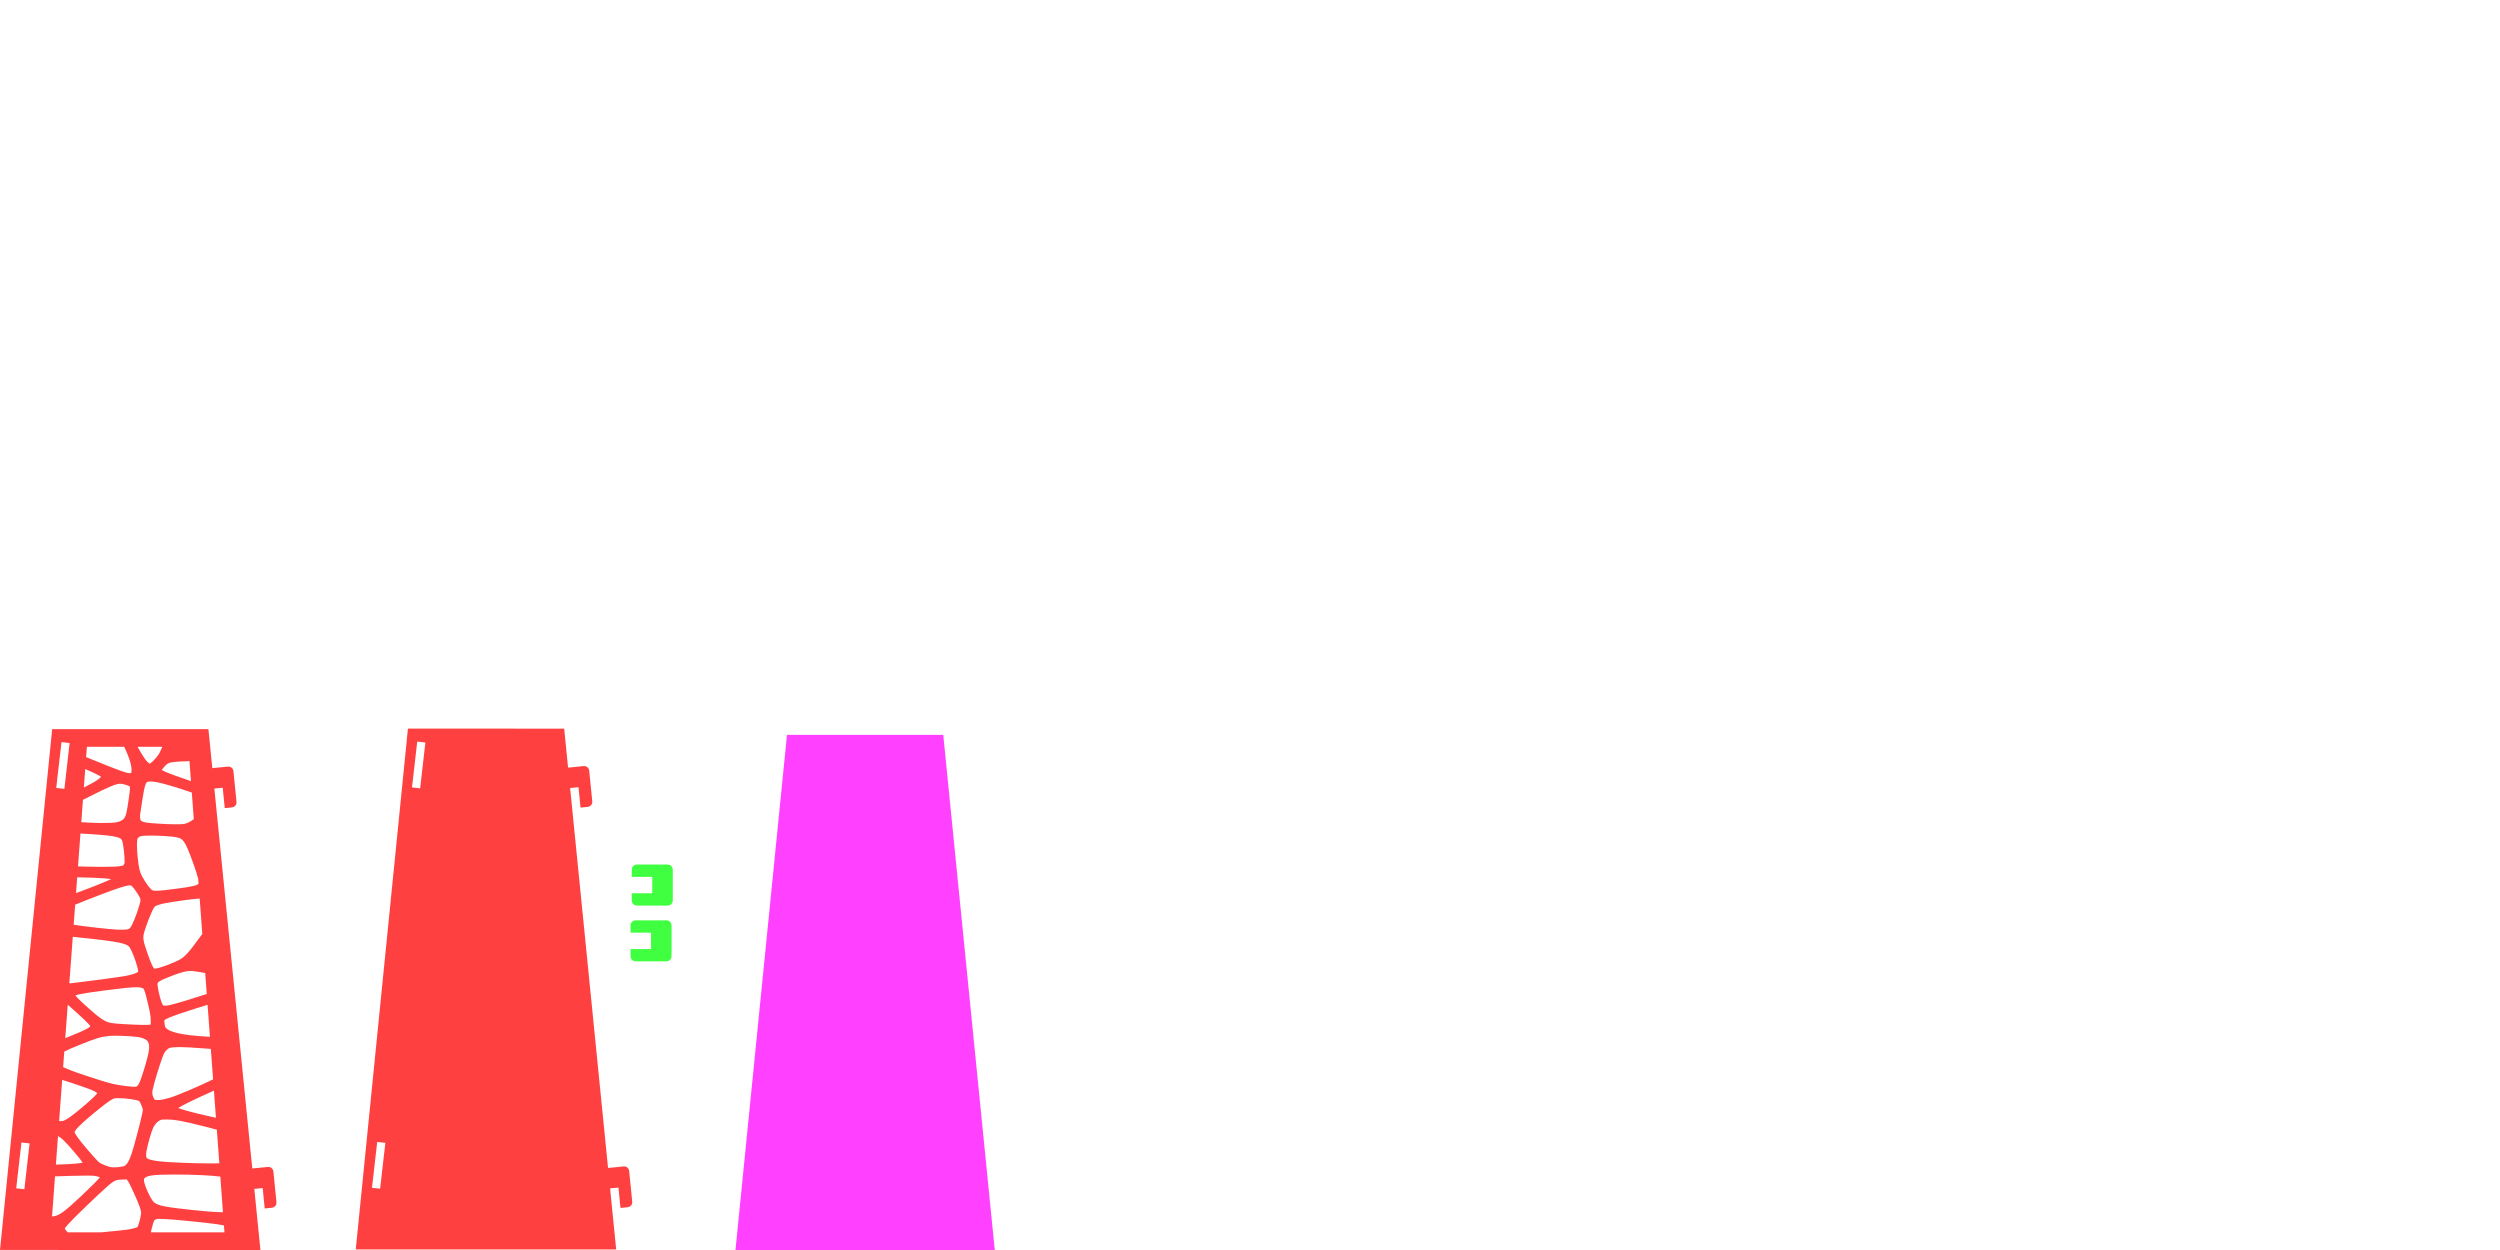
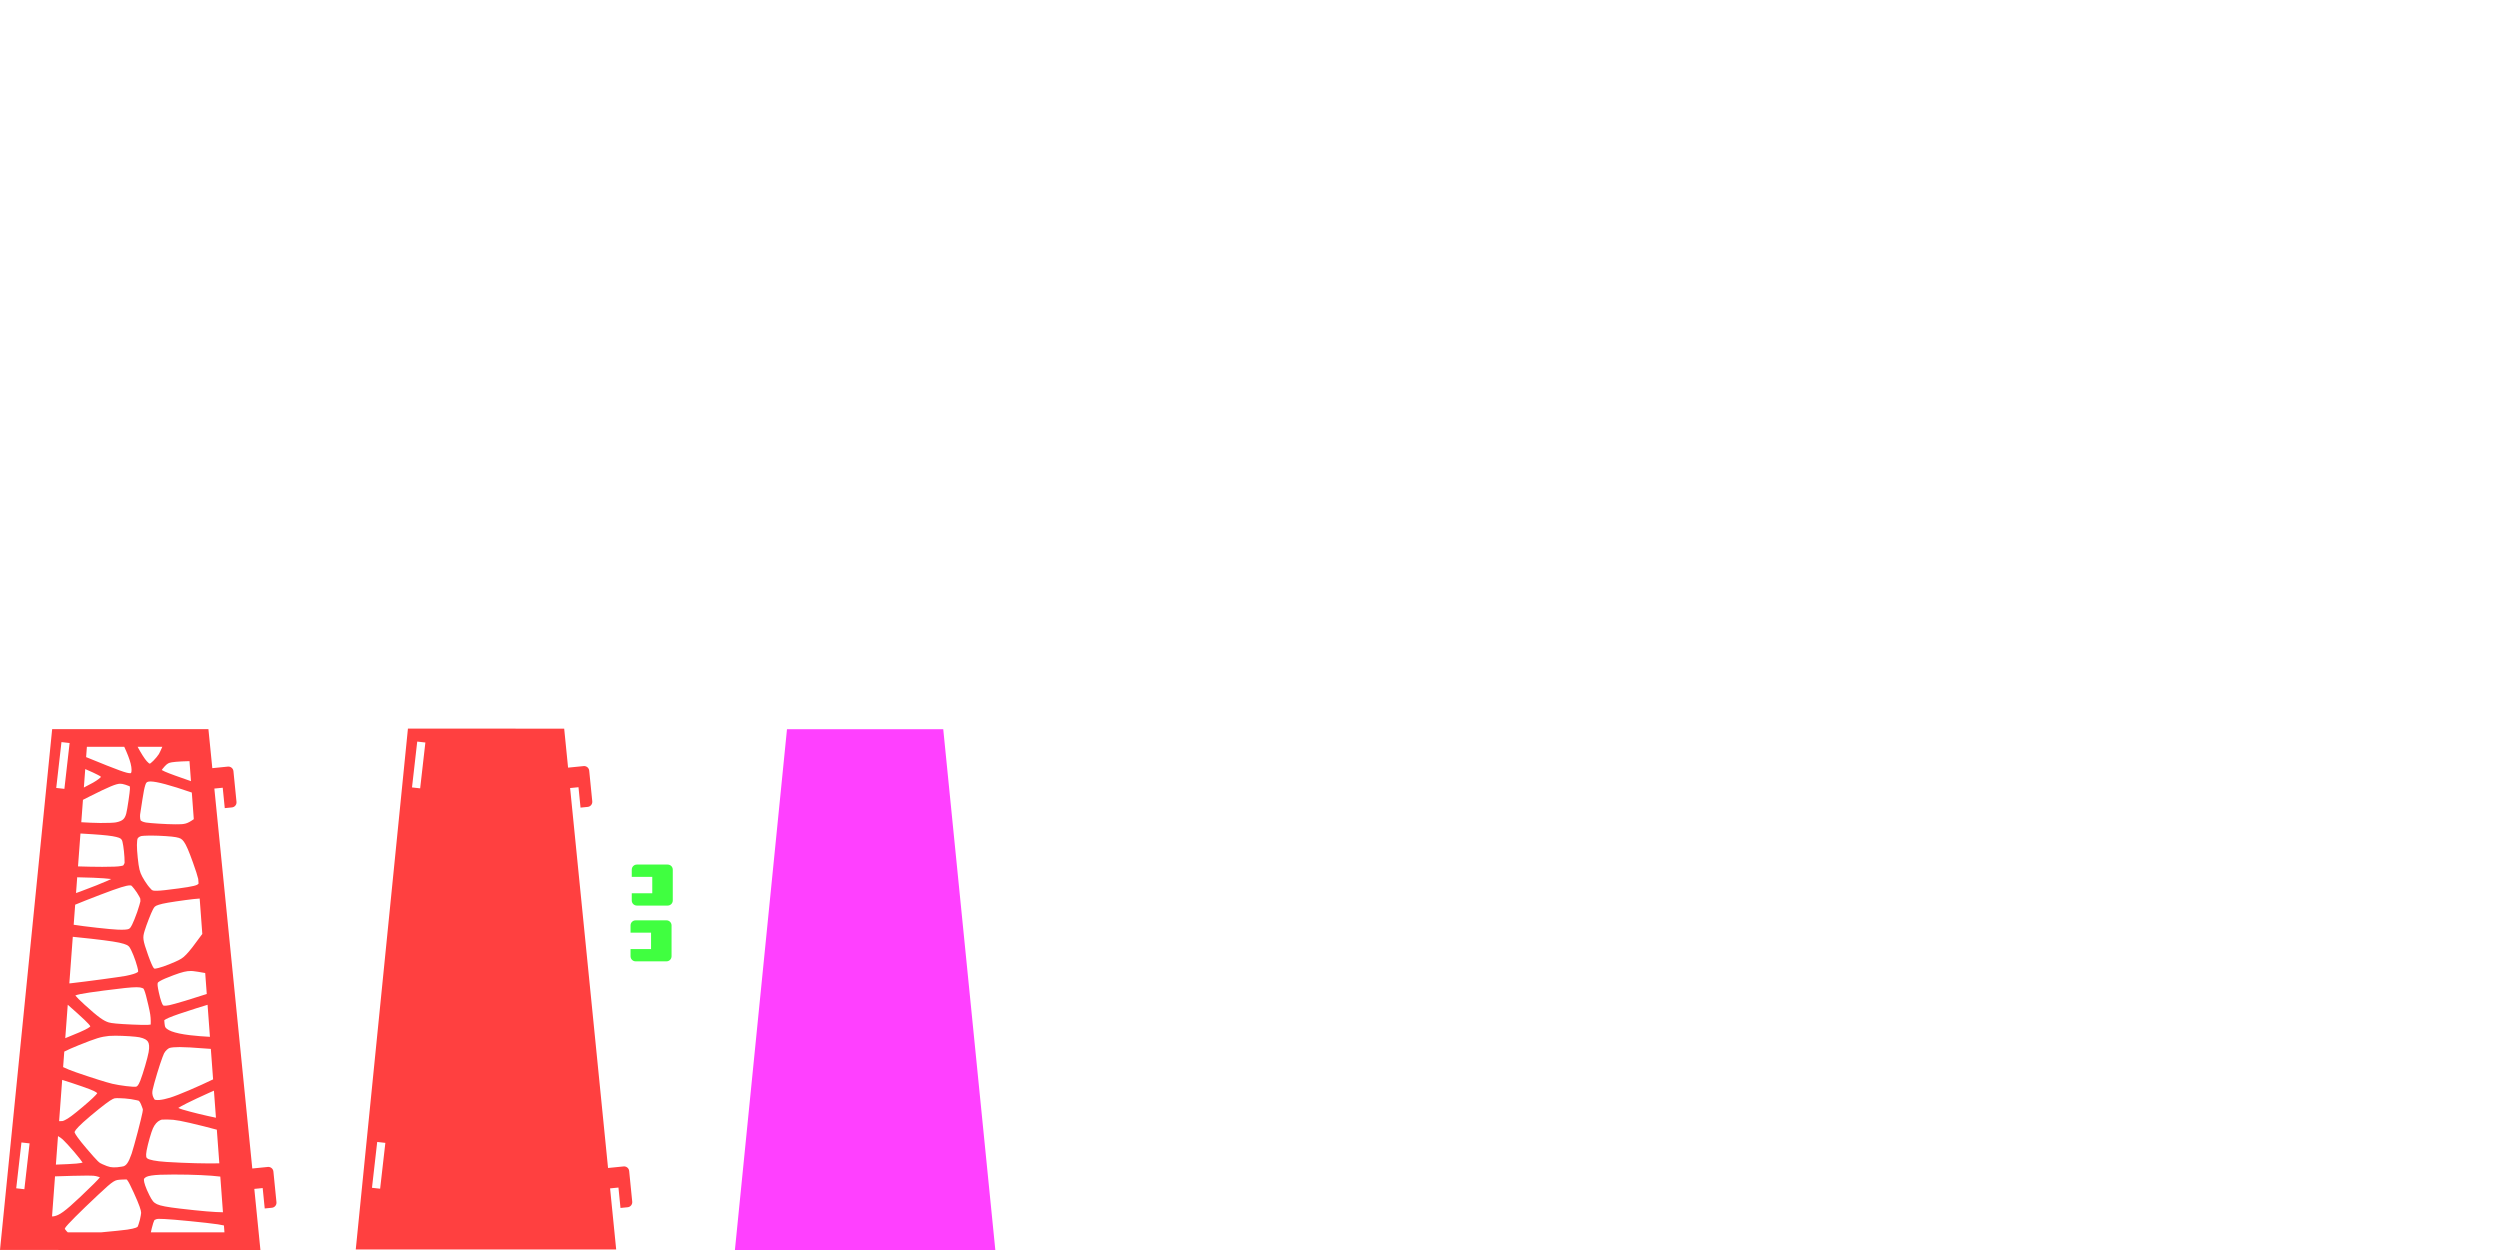
<svg xmlns="http://www.w3.org/2000/svg" width="96in" height="48in" viewBox="0 0 8639.999 4320" id="svg2" version="1.1">
  <defs id="defs4" />
  <g id="layer1" transform="translate(0,3267.638)">
    <path style="color:#000000;clip-rule:nonzero;display:inline;overflow:visible;visibility:visible;opacity:0.75;isolation:auto;mix-blend-mode:normal;color-interpolation:sRGB;color-interpolation-filters:linearRGB;solid-color:#000000;solid-opacity:1;fill:#ff0000;fill-opacity:1;fill-rule:nonzero;stroke:none;stroke-width:1;stroke-linecap:butt;stroke-linejoin:miter;stroke-miterlimit:4;stroke-dasharray:none;stroke-dashoffset:0;stroke-opacity:1;color-rendering:auto;image-rendering:auto;shape-rendering:auto;text-rendering:auto;enable-background:accumulate" d="M 180.285,2519.879 0,4319.855 900,4320 l -21.082,-211.156 0.721,-0.072 28.205,-2.816 7.039,70.516 24.801,-2.477 c 9.701,-0.968 16.728,-9.557 15.76,-19.258 l -10.58,-106.01 c -0.968,-9.701 -9.557,-16.732 -19.258,-15.764 l -0.119,0.012 -35.375,3.531 -18.234,1.82 -131.094,-1313.049 0.758,-0.074 28.205,-2.814 7.037,70.514 24.801,-2.475 c 9.701,-0.968 16.73,-9.557 15.762,-19.258 l -10.582,-106.01 c -0.968,-9.701 -9.555,-16.732 -19.256,-15.764 l -0.121,0 -35.375,3.531 -18.268,1.822 -13.459,-134.789 z m 32.131,44.797 28.164,3.209 -18.051,158.424 -28.164,-3.209 z m 87.861,16.264 129.145,0 c 10.648,22.849 18.141,42.444 22.016,57.531 4.386,17.077 3.419,28.382 2.141,31.23 -0.625,1.393 -0.956,1.923 -1.158,2.25 -0.464,0.074 -1.301,0.191 -3.035,0.203 -11.374,0.079 -34.197,-7.326 -151.752,-55.59 z m 175.285,0 85.402,0 c -5.082,11.722 -9.661,21.684 -11.764,25.014 -4.163,6.592 -11.907,15.903 -19.002,23.012 -3.547,3.554 -6.981,6.622 -9.48,8.555 -1.145,0.885 -2.278,1.345 -2.857,1.598 -1.953,-0.139 -4.433,-1.627 -10.471,-8.295 -7.729,-8.535 -18.375,-25.062 -31.828,-49.883 z m 179.295,49.562 5.135,69.189 c -44.333,-15.322 -74.564,-26.166 -89.854,-32.916 -5.22,-2.304 -8.616,-4.122 -11.115,-5.588 0.909,-1.345 1.646,-2.593 2.711,-3.922 11.66,-14.556 17.463,-18.792 24.227,-21.014 7.81,-2.565 28.055,-4.75 68.896,-5.75 z m -360.291,27.395 c 9.078,3.996 19.142,8.303 26.416,11.691 12.933,6.023 23.271,11.584 24.545,12.461 1.745,1.201 2.795,2.185 3.584,2.965 -2.586,2.833 -11.172,10.62 -27.041,19.613 -6.13,3.474 -18.318,9.872 -32.238,17.078 z m 261.523,7.889 c -0.152,0.539 -0.299,0.594 -0.262,0.504 0.018,-0.044 0.205,-0.384 0.262,-0.504 z m -34.715,35.016 0.002,0 c 20.448,0.393 65.005,11.829 140.822,37.992 0.248,0.086 0.467,0.163 0.713,0.248 l 6.83,92.061 c -24.65,17.131 -31.635,17.823 -64.264,17.695 l 0,0 c -30.688,-0.122 -86.278,-3.737 -100.99,-6.141 -10.396,-1.698 -16.606,-5.609 -17.998,-6.652 -0.318,-1.116 -1.587,-4.083 -2.01,-7.221 -0.68,-5.049 -0.685,-11.231 -0.229,-14.133 0.535,-3.402 4.101,-26.601 8.008,-52.105 3.799,-24.795 6.838,-40.06 9.668,-48.51 2.83,-8.449 3.819,-9.125 7.135,-11.357 0.825,-0.556 4.311,-2.033 12.312,-1.879 z m -106.467,7.766 c 5.358,-0.079 10.301,0.951 18.154,3.33 10.387,3.147 14.97,5.738 15.65,6.035 0.062,0.342 0.421,2.071 0.406,8.443 -0.02,8.265 -9.01,71.151 -12.748,85.002 -2.904,10.762 -6.332,16.486 -11.098,20.689 -4.765,4.204 -12.009,7.59 -24.523,10.08 -6.245,1.243 -28.549,2.378 -53.98,2.102 -20.522,-0.223 -43.636,-1.238 -65.834,-2.625 l 5.742,-77.381 c 7.362,-3.757 14.699,-7.5 23.021,-11.682 67.739,-34.033 91.516,-43.791 105.209,-43.994 z m -136.863,172.006 0.002,0 c 13.013,0.763 25.78,1.504 41.709,2.557 41.717,2.759 67.473,5.615 82.146,9.398 14.674,3.784 16.652,6.057 20.041,12.121 -0.693,-1.241 0.539,1.395 1.385,4.908 0.846,3.513 1.771,8.325 2.637,13.863 1.732,11.075 3.256,25.113 4.086,39.02 0.637,10.669 0.758,16.378 0.549,18.662 -0.21,2.284 0.015,1.453 -1.684,4.719 -3.049,5.864 -1.09,5.111 -10.816,7.129 -9.726,2.018 -29.846,2.861 -64.697,2.861 -26.219,0 -55.952,-0.653 -83.793,-1.564 z m 244.826,7.158 0.002,0 c 30.611,0.168 71.995,2.833 85.068,5.545 15.17,3.146 19.901,5.06 27.715,15.822 7.814,10.762 17.131,32.449 30.85,70.836 9.951,27.844 15.932,46.174 18.566,57.768 l 1.178,15.891 c -0.235,0.385 -0.679,0.807 -1.686,1.785 -1.93,1.876 -4.533,3.679 -14.863,6.283 -10.33,2.605 -27.299,5.388 -53.947,8.961 -37.374,5.012 -59.566,7.517 -72.615,7.811 -13.049,0.294 -14.941,-0.646 -19.154,-3.254 1.588,0.983 -6.824,-6.7 -13.477,-15.699 -6.653,-8.999 -13.828,-20.154 -18.814,-29.594 -8.896,-16.84 -11.624,-27.77 -15.637,-65.018 -1.892,-17.562 -2.823,-32.843 -2.838,-44.531 -0.015,-11.688 1.572,-20.527 1.803,-21.137 1.365,-3.608 5.933,-8.079 13.795,-9.922 1.46,-0.342 14.028,-1.46 28.088,-1.545 1.933,-0.012 3.926,-0.013 5.967,-0 z M 266.82,3031.877 c 19.42,0.405 39.383,0.85 56.342,1.59 26.395,1.151 46.893,2.577 61.133,4.365 -3.58,1.782 -7.434,3.644 -11.992,5.695 -21.073,9.482 -52.34,21.724 -93.688,37.188 -6.259,2.341 -10.403,3.719 -15.84,5.701 z m 181.418,28.105 c 2.832,0 4.282,0.106 4.924,0.146 0.489,0.42 1.618,1.369 3.697,3.398 2.938,2.868 10.11,11.972 15.986,20.789 5.877,8.818 11.22,19.001 11.734,20.496 l 0,0 c 0.014,0.042 0.991,7.366 0.684,10.141 l 0,0 c -0.147,1.325 -5.093,19.912 -11.053,36.867 -5.96,16.955 -13.261,35.188 -17.373,43.207 -5.819,11.348 -7.992,13.783 -12.465,15.65 -4.473,1.867 -15.488,2.993 -36.426,2.248 -26.482,-0.942 -116.748,-11.068 -153.299,-17.008 l 5.141,-69.283 c 19.95,-8.356 46.346,-18.799 85.225,-33.705 69.143,-26.509 92.395,-32.951 103.225,-32.951 z m 241.854,45.379 9.072,122.295 c -27.215,37.63 -43.691,59.065 -55.82,71.436 -12.672,12.924 -20.444,17.026 -36.689,24.295 -15.017,6.719 -30.01,12.642 -42.504,16.928 -12.494,4.286 -23.307,6.828 -26.129,7.062 -3.513,0.292 -4.755,-0.036 -4.98,-0.121 -0.225,-0.085 -0.53,0.033 -2.299,-2.34 -3.538,-4.746 -9.902,-18.887 -18.982,-44.205 -9.539,-26.599 -14.314,-42.193 -15.715,-52.928 -1.401,-10.735 -0.256,-17.345 3.756,-30.811 6.292,-21.122 22.565,-62.245 28.031,-72.326 6.093,-11.236 6.487,-12.949 20.695,-17.742 14.209,-4.793 42.012,-9.362 92.596,-16.268 20.998,-2.867 35.842,-4.466 48.969,-5.275 z m -438.533,132.201 c 16.438,1.476 36.474,3.548 65.389,6.879 60.244,6.94 93.499,11.741 110.867,17.436 17.368,5.694 18.806,8.778 26.002,22.887 4.008,7.859 9.956,22.808 14.678,36.68 4.722,13.872 8.34,28.666 8.506,30.525 0.657,7.373 1.437,5.774 -2.998,8.791 -4.436,3.017 -17.492,7.597 -39.799,11.949 -7.602,1.483 -43.389,6.673 -82.121,11.883 -38.732,5.21 -81.633,10.693 -107.256,13.568 -1.611,0.181 -3.53,0.233 -5.211,0.391 z m 408.645,118.147 c 2.131,0.031 4.274,0.139 6.484,0.326 6.396,0.541 23.459,3.306 42.502,6.723 l 5.377,72.484 c -24.756,8.039 -51.001,16.341 -73.861,23.25 -26.491,8.006 -49.185,14.254 -55.521,15.443 -8.378,1.573 -14.311,2.031 -17.406,1.715 -3.095,-0.316 -3.108,-0.44 -4.432,-1.812 -2.647,-2.746 -8.485,-16.706 -14.555,-44.609 -4.703,-21.621 -4.752,-27.98 -3.686,-31.945 0.272,-1.012 0.394,-2.397 8.473,-7.148 8.079,-4.752 22.822,-11.149 45.781,-19.725 30.483,-11.386 45.945,-14.917 60.844,-14.701 z m -188.109,56.129 c 10.761,0.032 15.4,1.145 18.801,2.582 5.669,2.396 4.61,0.786 7.826,8.098 3.216,7.312 7.514,23.284 14.049,51.768 6.474,28.218 7.934,38.058 8.195,54.084 0.129,7.899 -0.029,10.501 -0.119,12.473 -1.702,0.366 -4.491,0.815 -9.385,1.062 -10.143,0.513 -27.119,0.162 -53.861,-1.006 -50.959,-2.226 -72.423,-4.611 -81.406,-7.281 -17.8,-5.29 -35.998,-17.822 -83.48,-60.957 -17.546,-15.94 -27.954,-26.611 -32.395,-32.273 3.016,-1.258 7.811,-2.894 17.672,-4.896 15.78,-3.204 41.287,-6.957 81.486,-12.207 61.651,-8.051 94.68,-11.498 112.617,-11.445 z m -237.953,60.494 c 9.078,7.734 19.946,17.453 33.359,29.631 20.077,18.228 31.963,29.503 38.27,36.537 4.909,5.476 5.995,7.277 6.414,8.797 -0.876,0.927 -3.327,3.181 -8.77,6.375 -12.333,7.237 -37.129,18.053 -77.852,34.289 z m 483.193,0.225 0,0 8.213,110.689 c -21.968,-1.129 -45.68,-2.857 -68.451,-5.545 -28.522,-3.367 -49.953,-8.013 -64.154,-13.428 -14.202,-5.415 -20.122,-11.162 -22.047,-15.213 l 0,-0 c -1.797,-3.781 -3.395,-21.728 -3.17,-23.08 0.116,-0.079 0.195,-0.136 0.938,-0.729 1.956,-1.562 6.753,-4.428 14.924,-7.967 16.341,-7.078 45.766,-17.082 94.65,-32.633 13.418,-4.268 26.212,-8.148 39.098,-12.094 z m -318.371,106.889 c 14.384,0.053 32.256,0.706 48.051,1.719 15.794,1.013 30.309,2.638 34.832,3.637 17.657,3.901 25.608,9.143 29.525,15.373 3.917,6.23 5.635,17.087 2.26,36.367 -3.318,18.956 -19.149,73.496 -28.949,98.693 -3.487,8.966 -6.779,14.356 -9.182,16.957 -2.402,2.601 -3.423,3.087 -6.611,3.588 0.183,-0.029 -4.961,0.225 -11.01,-0.137 -6.048,-0.362 -13.693,-1.086 -21.848,-2.066 -16.309,-1.961 -34.834,-4.988 -47.521,-7.971 -19.923,-4.684 -69.638,-20.266 -125.479,-39.613 -18.286,-6.335 -33.176,-12.394 -44.883,-18.102 l 3.975,-53.57 c 12.675,-6.398 28.407,-13.498 49.742,-22.031 61.547,-24.617 76.265,-29.108 105.121,-32.16 4.151,-0.439 12.389,-0.72 21.977,-0.684 z m 221.855,39.246 c 9.934,0.01 21.724,0.409 35.498,1.219 29.099,1.71 52.299,3.376 72.326,5.043 l 7.816,105.361 c -50.405,24.428 -119.865,54.31 -148.99,63.33 -14.432,4.469 -27.287,7.1 -36.904,7.926 -9.618,0.826 -15.991,-1.135 -15.467,-0.826 -1.044,-0.615 -8.046,-10.758 -8.639,-21.506 -0.409,-7.409 0.595,-13.69 6.961,-36.44 6.432,-22.985 13.432,-45.969 19.578,-64.627 6.146,-18.658 11.994,-33.875 13.932,-37.658 5.1,-9.957 15.128,-17.764 19.568,-18.939 6.255,-1.657 17.763,-2.894 34.32,-2.883 z m -405.951,113.383 c 9.744,3.069 18.422,5.699 30.756,9.805 63.134,21.016 79.276,27.729 86.945,33.174 1.84,1.306 2.794,2.243 3.596,3.018 -3.636,5.82 -19.695,21.646 -49.611,46.812 -35.99,30.276 -49.733,40.221 -62.488,46.375 -7.482,3.61 -8.761,3.568 -19.783,3.508 z m 524.49,37.285 6.936,93.486 c -35.45,-7.213 -82.626,-18.495 -115.084,-28.174 -6.402,-1.909 -11.231,-3.933 -15.102,-5.695 5.257,-3.221 15.233,-8.963 30.418,-16.541 19.344,-9.654 45.14,-21.792 75.23,-35.328 7.328,-3.297 11.67,-5.129 17.602,-7.748 z m -336.418,25.885 c 2.296,-0.018 5.254,0.013 9.262,0.035 10.87,0.061 26.454,1.402 39.975,3.268 13.521,1.865 27.265,5.677 26.439,5.285 2.397,1.138 6.521,5.199 12.195,21.627 3.895,11.276 3.479,6.694 1.342,20.301 -0.874,5.566 -8.5,37.281 -16.557,67.91 -8.057,30.629 -17.048,62.764 -20.611,73.227 -5.32,15.62 -10.175,26.083 -14.592,32.502 -4.416,6.419 -7.794,8.975 -12.992,11.115 -0.137,0.057 -12.232,2.824 -22.471,3.494 -20.55,1.345 -27.252,-0 -50.373,-10.275 -7.563,-3.36 -9.734,-4.376 -17.002,-11.375 -7.268,-6.999 -18.645,-19.971 -39.16,-43.941 -28.369,-33.148 -38.436,-49.153 -39.475,-52.633 -0.628,-2.106 -1.105,-2.968 -1.426,-3.299 0.345,-0.302 0.886,-1.121 1.676,-3.15 1.874,-4.813 14.588,-19.967 52.242,-51.586 45.604,-38.295 69.101,-55.263 78.221,-59.441 5.479,-2.51 6.417,-3.009 13.307,-3.062 z m 169.809,73.856 0.002,0 0,0 c 2.114,-0.01 4.489,-0.01 7.162,0.01 25.177,0.142 46.403,4.023 124.316,23.312 18.457,4.569 32.76,8.338 45.133,11.803 l 8.627,116.281 c -42.956,1.037 -115.032,-0.544 -183.072,-4.857 -37.954,-2.406 -59.097,-7.438 -65.268,-11.789 -3.085,-2.175 -3.585,-2.993 -4.316,-6.826 -0.731,-3.833 -0.519,-10.93 1.361,-20.939 4.587,-24.425 16.106,-63.747 21.701,-76.244 6.577,-14.692 15.565,-23.935 24.248,-27.916 6.417,-2.942 5.31,-2.773 20.105,-2.836 z m -372.295,57.26 c 6.681,3.777 11.81,7.479 16.477,11.701 7.332,6.633 24.04,24.812 38.789,42.092 7.374,8.64 14.409,17.175 19.908,24.189 5.323,6.79 9.362,12.749 9.908,13.668 -4.014,1.068 -11.173,2.276 -22.465,3.379 -11.914,1.164 -40.735,2.481 -69.93,3.519 z m -126.352,21.961 28.164,3.209 -18.051,158.424 -28.164,-3.209 z m 525.602,110.844 0.002,0 c 68.79,0 128.162,2.869 161.678,7.115 l 9.146,123.254 c -27.421,-0.067 -75.509,-3.999 -150.023,-12.81 -42.479,-5.023 -65.63,-9.215 -77.871,-14.969 -12.241,-5.753 -16.735,-12.279 -26.422,-31.25 -13.273,-25.993 -18.805,-45.017 -18.805,-52.129 0,-2.64 0.141,-3.827 0.184,-4.227 0.208,-0.256 0.66,-0.796 1.676,-1.873 4.06,-4.304 8.779,-7.181 23.895,-9.627 15.116,-2.446 39.308,-3.489 76.541,-3.484 z m -305.385,3.781 0.002,0 c 30.873,0 32.121,0.01 45.938,4.068 1.784,0.525 3.279,1.17 5.01,1.785 -7.517,9.315 -24.848,27.1 -66.721,66.693 -27.523,26.024 -46.149,42.426 -60.002,52.412 -13.852,9.986 -22.228,13.522 -32.236,15.609 -2.197,0.458 -4.301,0.589 -6.457,0.496 l 10.277,-138.496 c 41.613,-1.41 84.136,-2.568 104.189,-2.568 z m 142.418,13.223 c 0.332,0.01 0.596,0.038 0.826,0.105 l 0,0 c 0.92,0.269 1.281,1.116 3.145,3.436 3.727,4.639 10.444,17.906 21.295,41.568 20.372,44.425 25.77,62.393 25.77,70.369 0,1.786 -1.779,13.803 -4.35,24.213 -2.571,10.41 -6.802,21.928 -7.068,22.408 -1.02,1.837 -1.287,2.526 -6.592,4.649 -5.305,2.123 -15.182,4.455 -30.371,6.736 -11.558,1.736 -51.674,5.835 -89.711,9.285 l -115.4,0 c -2.576,-2.144 -5.344,-5 -9.025,-10.123 -1,-1.392 -1.183,-1.726 -1.443,-2.141 0.406,-0.9 1.122,-2.452 2.65,-4.932 0.198,-0.322 4.057,-5.344 9.799,-11.605 5.742,-6.262 13.648,-14.455 23.422,-24.256 19.547,-19.601 46.582,-45.665 79.408,-76.484 27.751,-26.055 42.917,-39.514 52.814,-45.576 9.897,-6.062 14.661,-6.461 30.262,-7.221 3.554,-0.173 6.526,-0.291 8.896,-0.291 3.075,0 4.677,-0.169 5.674,-0.142 z m 110.49,136.285 c 1.607,-0.01 3.705,0.023 6.602,0.062 3.864,0.052 8.865,0.21 15.332,0.451 28.988,1.079 146.168,12.657 183.648,18.254 8.308,1.241 15.064,2.573 21.107,3.949 l 1.764,23.77 -254.32,0 c 0.628,-3.868 1.55,-7.712 3.166,-14.102 3.786,-14.972 6.606,-23.29 8.291,-26.355 1.685,-3.066 0.589,-2.048 4.836,-3.797 4.341,-1.788 4.752,-2.203 9.574,-2.232 z" transform="translate(-4.8828125e-4,-3267.638)" id="rect3526" />
    <path style="color:#000000;clip-rule:nonzero;display:inline;overflow:visible;visibility:visible;opacity:0.75;isolation:auto;mix-blend-mode:normal;color-interpolation:sRGB;color-interpolation-filters:linearRGB;solid-color:#000000;solid-opacity:1;fill:#00ff00;fill-opacity:1;fill-rule:nonzero;stroke:none;stroke-width:1;stroke-linecap:butt;stroke-linejoin:miter;stroke-miterlimit:4;stroke-dasharray:none;stroke-dashoffset:0;stroke-opacity:1;color-rendering:auto;image-rendering:auto;shape-rendering:auto;text-rendering:auto;enable-background:accumulate" d="m 2179.175,37.176 c 0,9.749 7.849,17.596 17.598,17.596 l 106.537,0 c 9.749,0 17.598,-7.847 17.598,-17.596 l 0,-0.121 0,-35.551 0,-35.195 0,-7.768 0,-27.904 c 0,-9.749 -7.849,-17.596 -17.598,-17.596 l -106.537,0 c -9.749,0 -17.598,7.847 -17.598,17.596 l 0,24.924 70.865,0 0,28.346 0,28.346 -70.865,0 0,24.924 z" id="rect3531-4-5" />
    <path style="color:#000000;clip-rule:nonzero;display:inline;overflow:visible;visibility:visible;opacity:0.75;isolation:auto;mix-blend-mode:normal;color-interpolation:sRGB;color-interpolation-filters:linearRGB;solid-color:#000000;solid-opacity:1;fill:#00ff00;fill-opacity:1;fill-rule:nonzero;stroke:none;stroke-width:1;stroke-linecap:butt;stroke-linejoin:miter;stroke-miterlimit:4;stroke-dasharray:none;stroke-dashoffset:0;stroke-opacity:1;color-rendering:auto;image-rendering:auto;shape-rendering:auto;text-rendering:auto;enable-background:accumulate" d="m 2183.365,-155.565 c 0,9.749 7.849,17.596 17.598,17.596 l 106.537,0 c 9.749,0 17.598,-7.847 17.598,-17.596 l 0,-0.121 0,-35.551 0,-35.195 0,-7.768 0,-27.904 c 0,-9.749 -7.849,-17.596 -17.598,-17.596 l -106.537,0 c -9.749,0 -17.598,7.847 -17.598,17.596 l 0,24.924 70.865,0 0,28.346 0,28.346 -70.865,0 0,24.924 z" id="rect3531-4-5-4" />
-     <path style="color:#000000;clip-rule:nonzero;display:inline;overflow:visible;visibility:visible;opacity:0.75;isolation:auto;mix-blend-mode:normal;color-interpolation:sRGB;color-interpolation-filters:linearRGB;solid-color:#000000;solid-opacity:1;fill:#ff00ff;fill-opacity:1;fill-rule:nonzero;stroke:none;stroke-width:1;stroke-linecap:butt;stroke-linejoin:miter;stroke-miterlimit:4;stroke-dasharray:none;stroke-dashoffset:0;stroke-opacity:1;color-rendering:auto;image-rendering:auto;shape-rendering:auto;text-rendering:auto;enable-background:accumulate" d="m 2539.843,1071.977 900,0 -180,-1800 -540,0 z" id="rect4237-2" />
+     <path style="color:#000000;clip-rule:nonzero;display:inline;overflow:visible;visibility:visible;opacity:0.75;isolation:auto;mix-blend-mode:normal;color-interpolation:sRGB;color-interpolation-filters:linearRGB;solid-color:#000000;solid-opacity:1;fill:#ff00ff;fill-opacity:1;fill-rule:nonzero;stroke:none;stroke-width:1;stroke-linecap:butt;stroke-linejoin:miter;stroke-miterlimit:4;stroke-dasharray:none;stroke-dashoffset:0;stroke-opacity:1;color-rendering:auto;image-rendering:auto;shape-rendering:auto;text-rendering:auto;enable-background:accumulate" d="m 2539.843,1052.362 900,0 -180,-1800 -540,0 z" id="rect4237-2" />
    <path style="color:#000000;clip-rule:nonzero;display:inline;overflow:visible;visibility:visible;opacity:0.75;isolation:auto;mix-blend-mode:normal;color-interpolation:sRGB;color-interpolation-filters:linearRGB;solid-color:#000000;solid-opacity:1;fill:#ff0000;fill-opacity:1;fill-rule:nonzero;stroke:none;stroke-width:1;stroke-linecap:butt;stroke-linejoin:miter;stroke-miterlimit:4;stroke-dasharray:none;stroke-dashoffset:0;stroke-opacity:1;color-rendering:auto;image-rendering:auto;shape-rendering:auto;text-rendering:auto;enable-background:accumulate" d="m 1409.815,-749.536 -180.285,1799.977 900,0.144 -21.082,-211.156 0.721,-0.072 28.205,-2.816 7.039,70.516 24.801,-2.477 c 9.701,-0.968 16.728,-9.557 15.76,-19.258 l -10.58,-106.01 c -0.968,-9.701 -9.557,-16.732 -19.258,-15.764 l -0.119,0.012 -35.375,3.531 -18.234,1.82 -131.094,-1313.049 0.758,-0.074 28.205,-2.814 7.037,70.514 24.801,-2.475 c 9.701,-0.968 16.73,-9.557 15.762,-19.258 l -10.582,-106.01 c -0.968,-9.701 -9.555,-16.732 -19.256,-15.764 l -0.121,0 -35.375,3.531 -18.268,1.822 -13.459,-134.789 z m 32.131,44.797 28.164,3.209 -18.051,158.424 -28.164,-3.209 z m -138.314,1383.645 28.164,3.209 -18.051,158.424 -28.164,-3.209 z" id="rect3526-0" />
  </g>
</svg>
